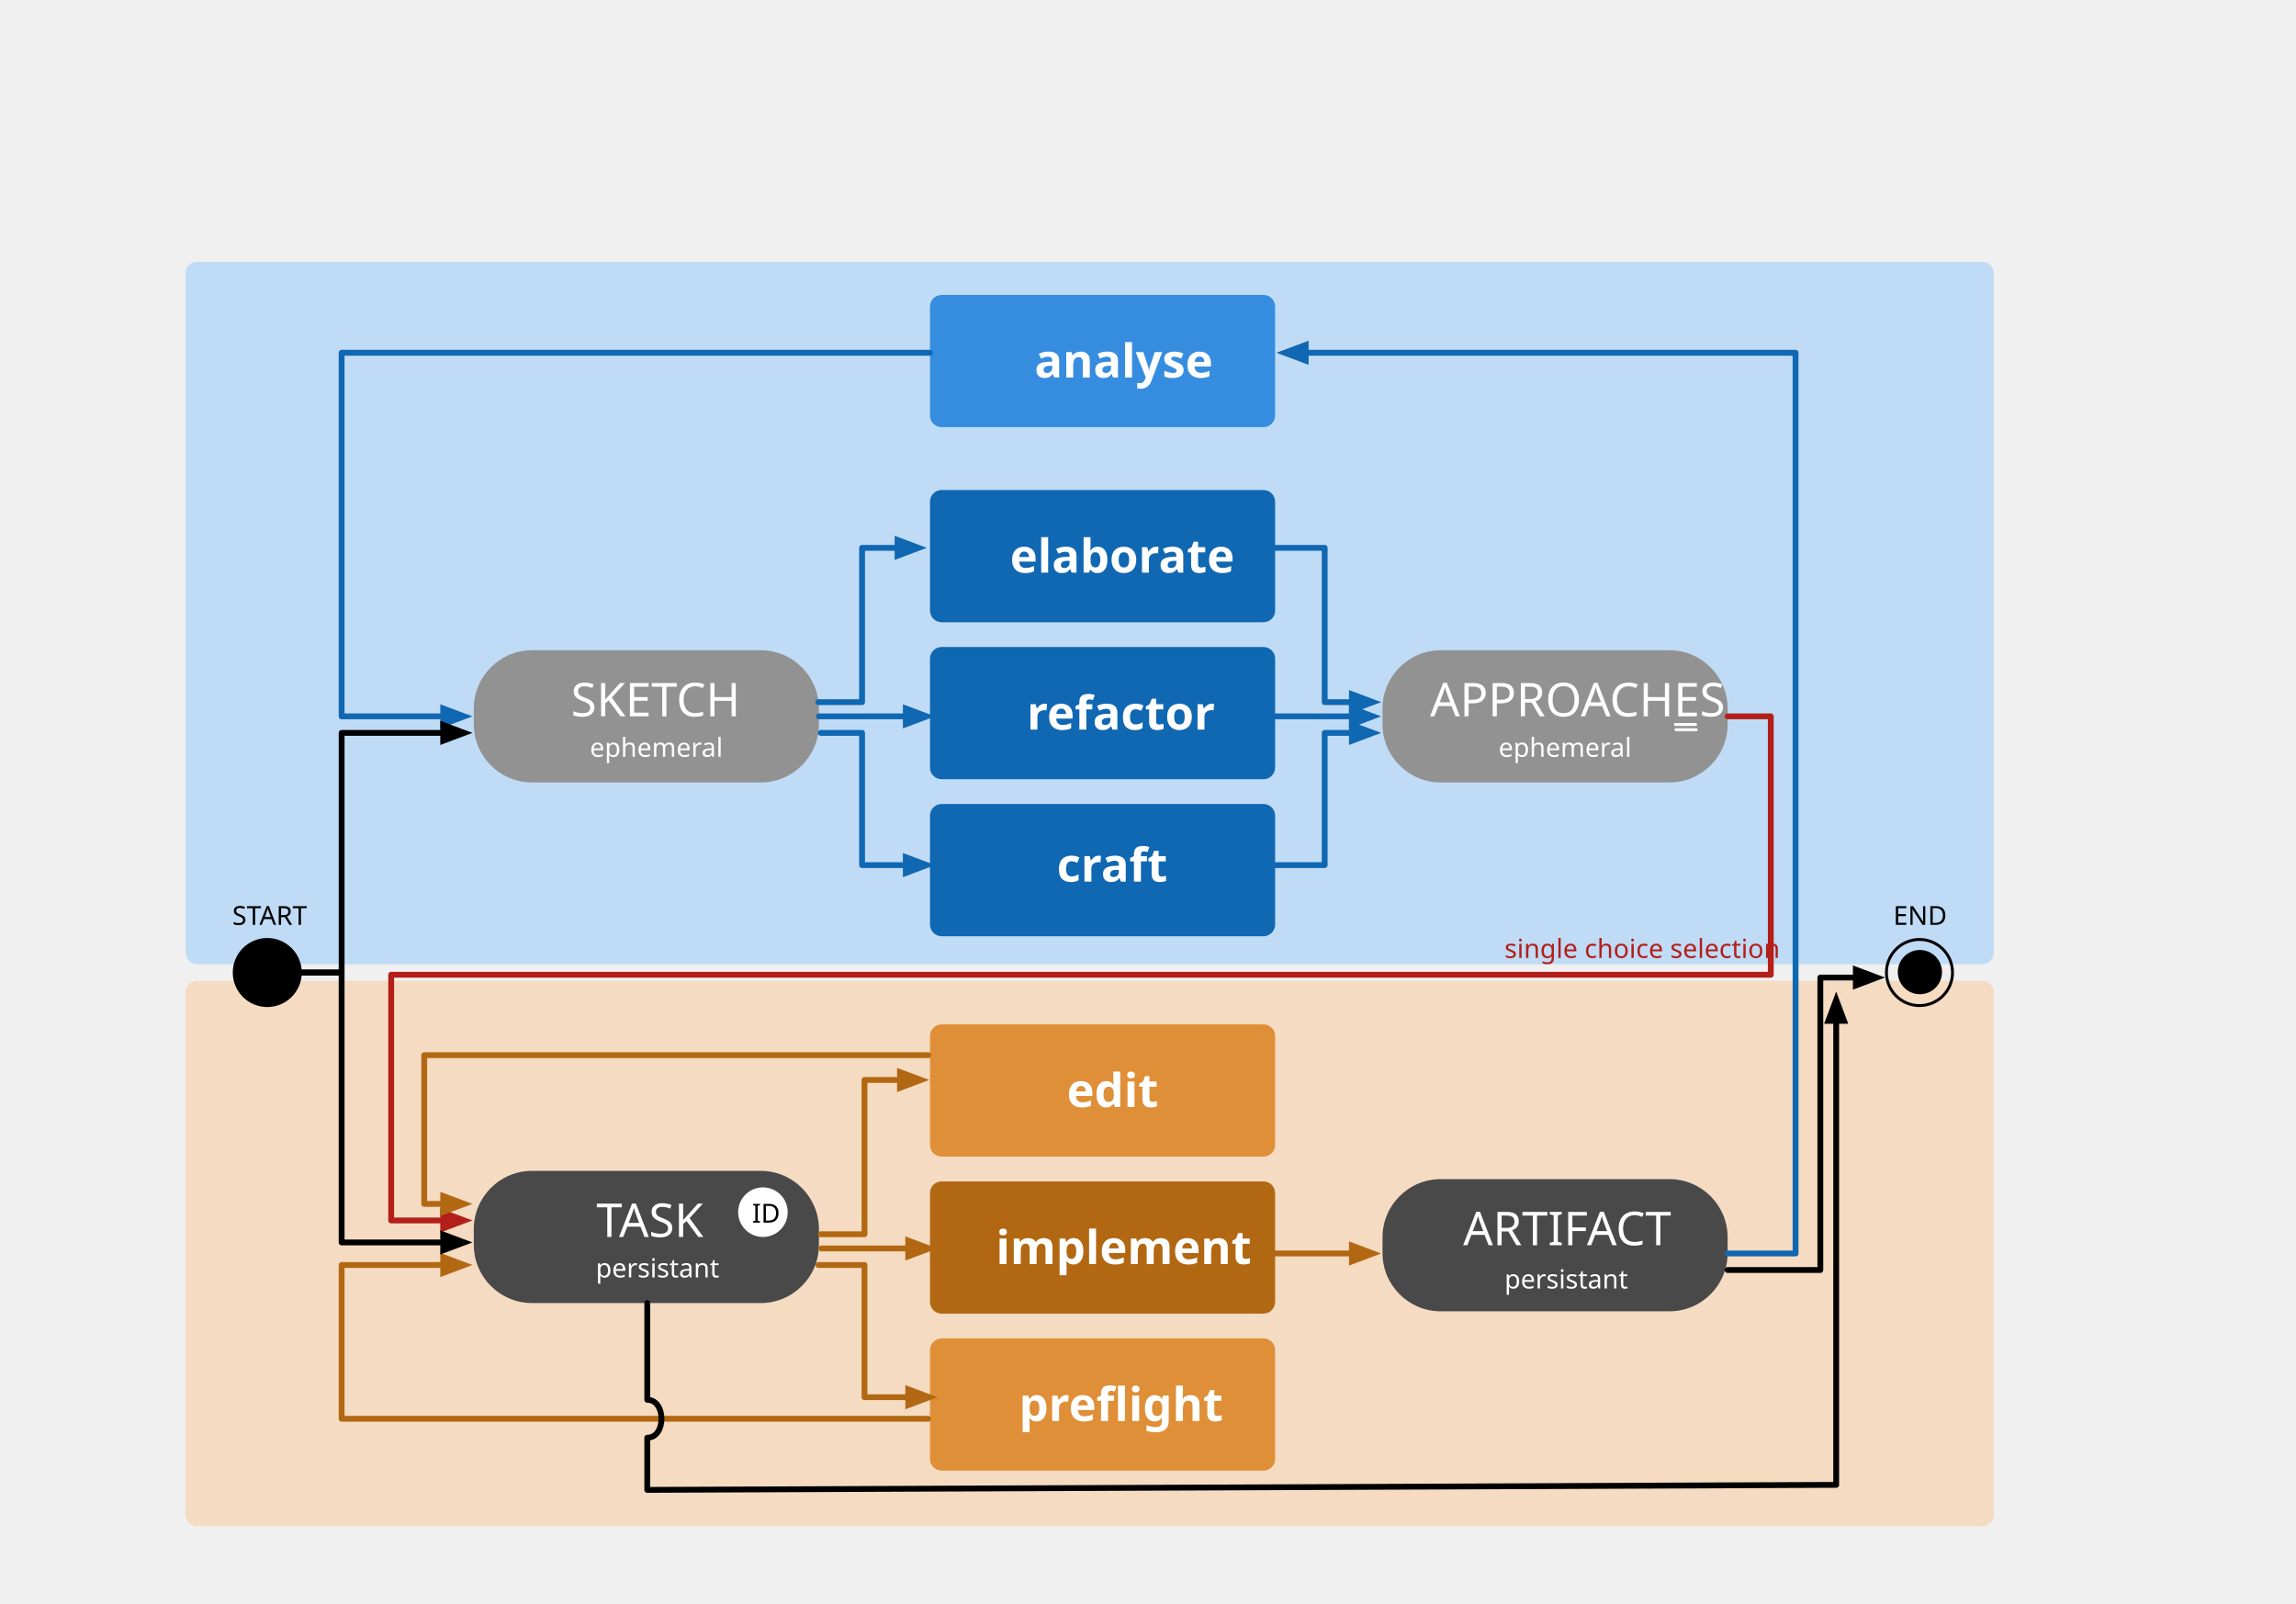
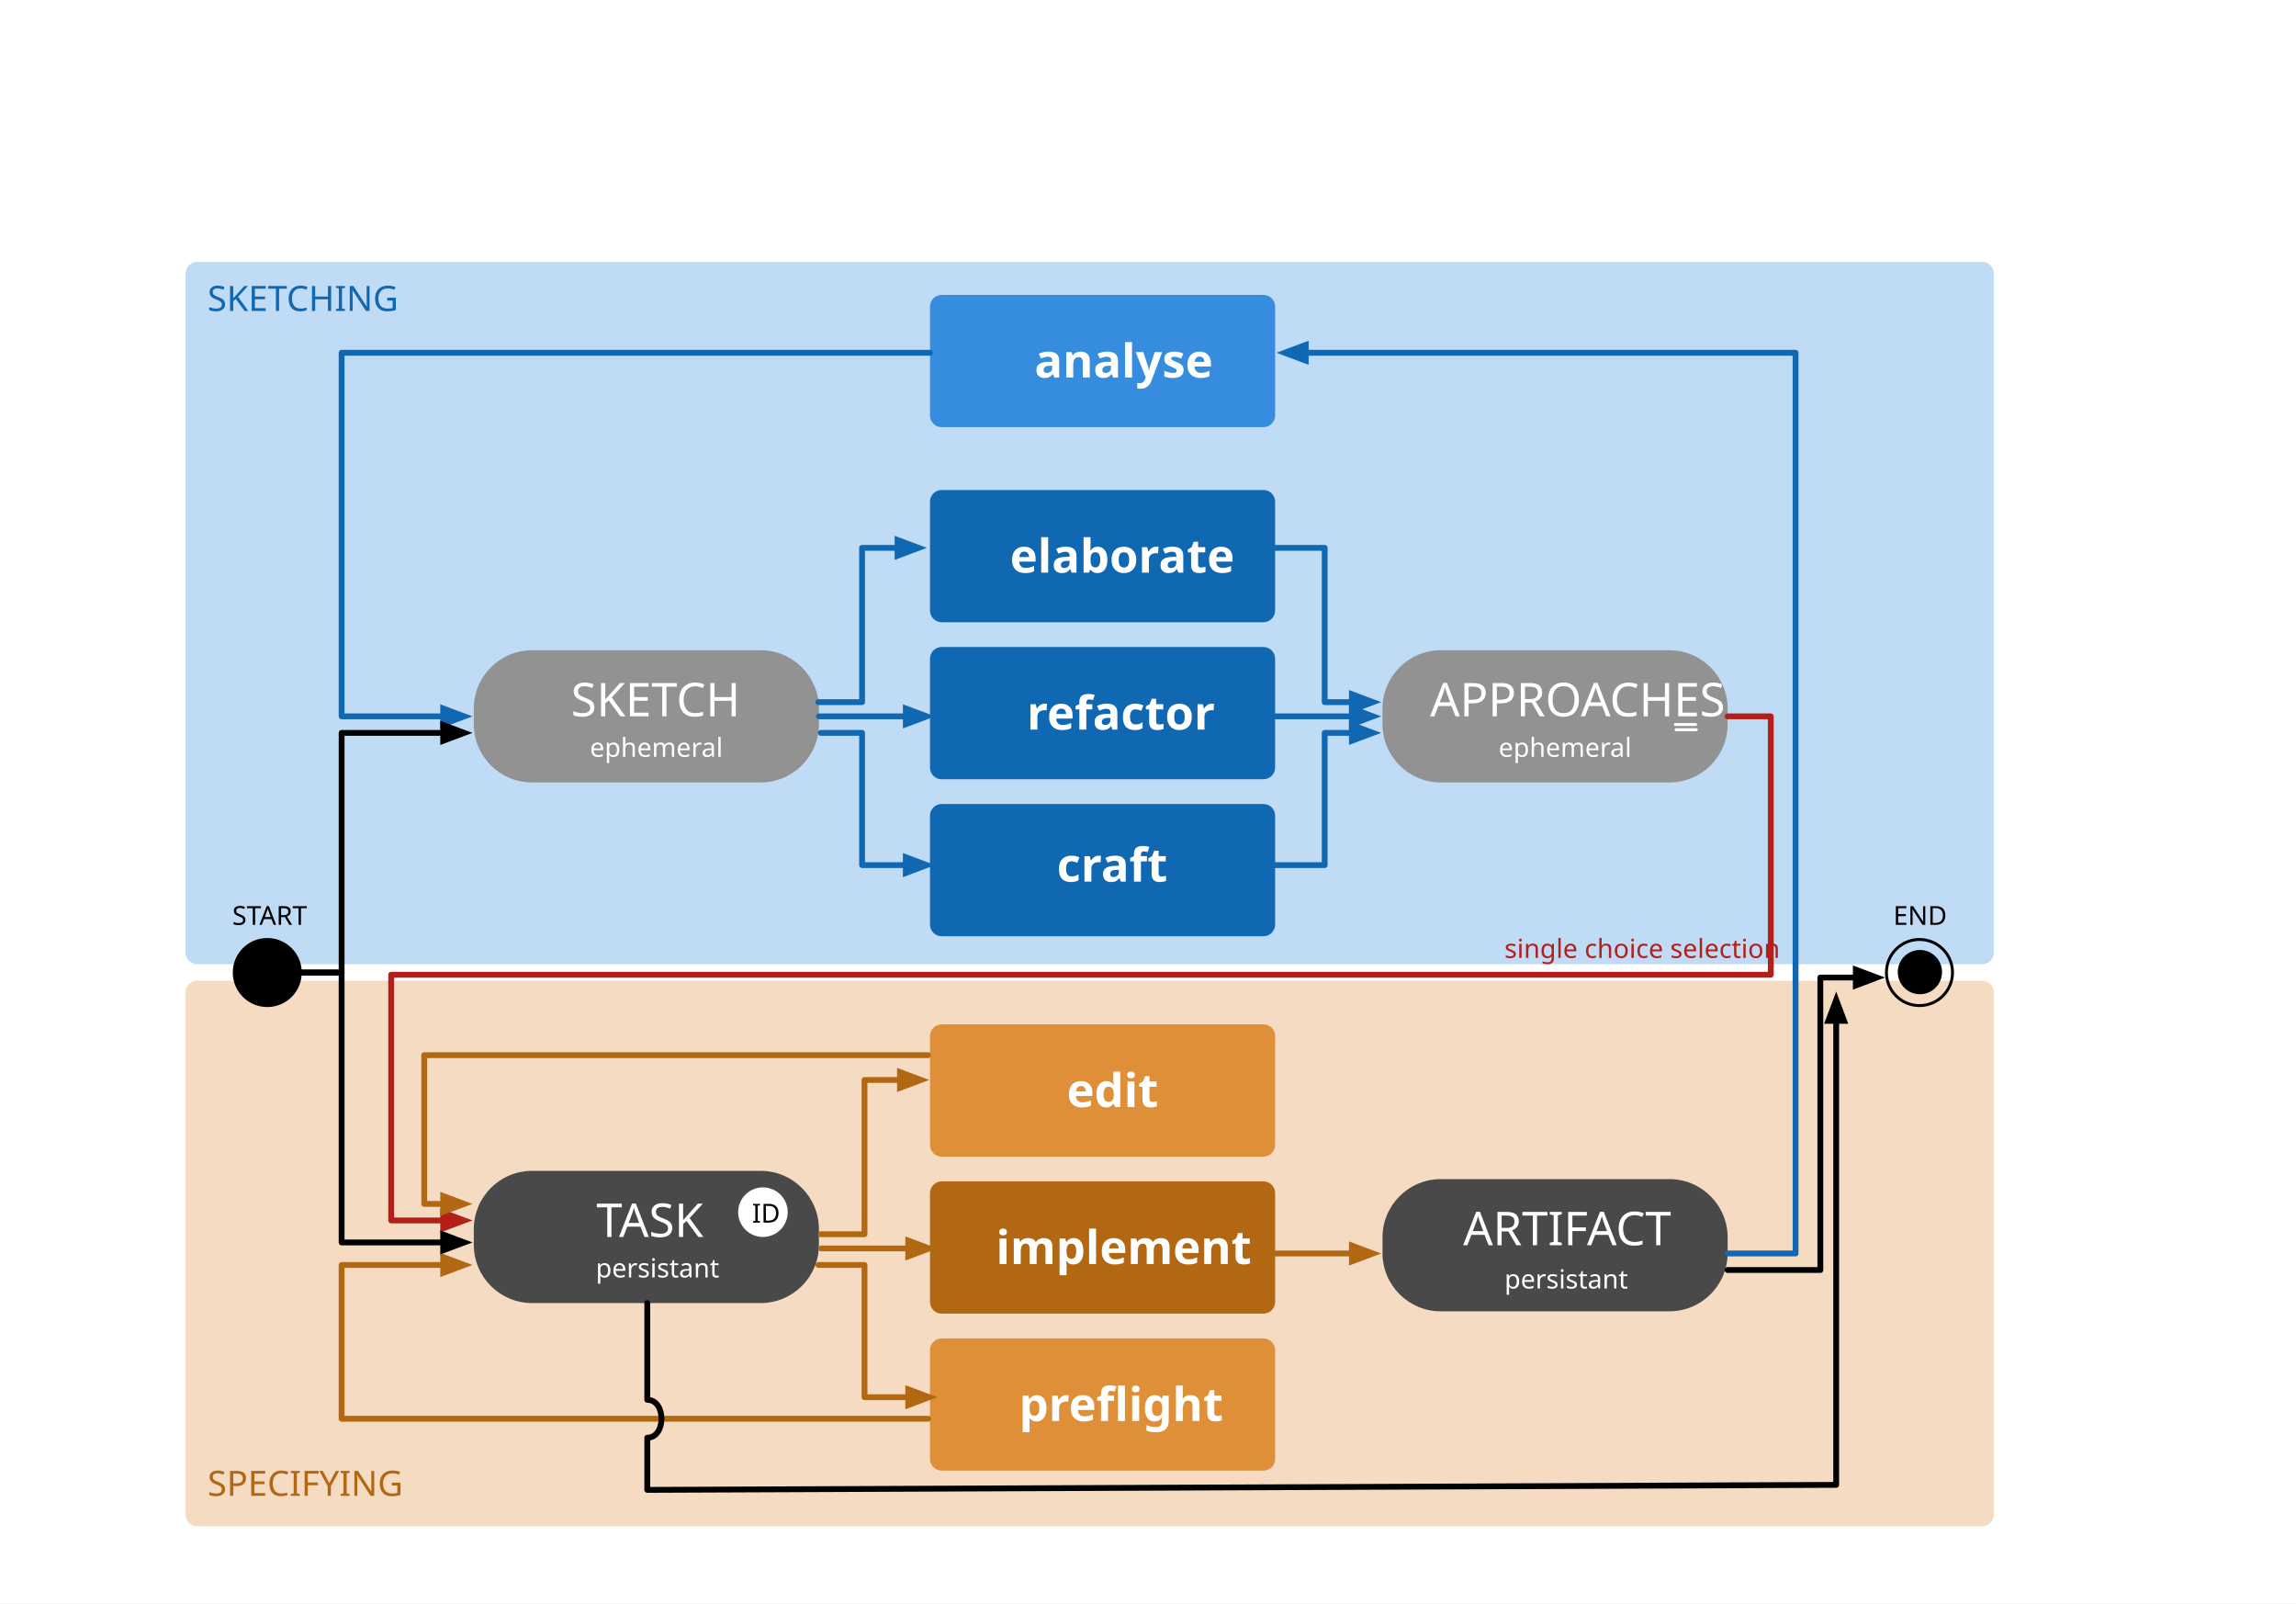
<svg xmlns="http://www.w3.org/2000/svg" version="1.1" viewBox="35.85 9.383 787.837 550.042" width="787.837" height="550.042">
  <defs>
    <marker orient="auto" overflow="visible" markerUnits="strokeWidth" id="FilledArrow_Marker" stroke-linejoin="miter" stroke-miterlimit="10" viewBox="-1 -3 6 6" markerWidth="6" markerHeight="6" color="#1067b2">
      <g>
        <path d="M 3.6 0 L 0 -1.35 L 0 1.35 Z" fill="currentColor" stroke="currentColor" stroke-width="1" />
      </g>
    </marker>
    <marker orient="auto" overflow="visible" markerUnits="strokeWidth" id="FilledArrow_Marker_2" stroke-linejoin="miter" stroke-miterlimit="10" viewBox="-1 -3 6 6" markerWidth="6" markerHeight="6" color="#b31f19">
      <g>
        <path d="M 3.6 0 L 0 -1.35 L 0 1.35 Z" fill="currentColor" stroke="currentColor" stroke-width="1" />
      </g>
    </marker>
    <marker orient="auto" overflow="visible" markerUnits="strokeWidth" id="FilledArrow_Marker_3" stroke-linejoin="miter" stroke-miterlimit="10" viewBox="-1 -3 6 6" markerWidth="6" markerHeight="6" color="#b26813">
      <g>
        <path d="M 3.6 0 L 0 -1.35 L 0 1.35 Z" fill="currentColor" stroke="currentColor" stroke-width="1" />
      </g>
    </marker>
    <marker orient="auto" overflow="visible" markerUnits="strokeWidth" id="FilledArrow_Marker_4" stroke-linejoin="miter" stroke-miterlimit="10" viewBox="-5 -3 6 6" markerWidth="6" markerHeight="6" color="#b26813">
      <g>
        <path d="M -3.6 0 L 0 1.35 L 0 -1.35 Z" fill="currentColor" stroke="currentColor" stroke-width="1" />
      </g>
    </marker>
    <marker orient="auto" overflow="visible" markerUnits="strokeWidth" id="FilledArrow_Marker_5" stroke-linejoin="miter" stroke-miterlimit="10" viewBox="-1 -3 6 6" markerWidth="6" markerHeight="6" color="black">
      <g>
        <path d="M 3.6 0 L 0 -1.35 L 0 1.35 Z" fill="currentColor" stroke="currentColor" stroke-width="1" />
      </g>
    </marker>
  </defs>
-   <g id="Canvas_1" fill="none" fill-opacity="1" stroke-opacity="1" stroke-dasharray="none" stroke="none">
+   <g id="Canvas_1" stroke-opacity="1" stroke-dasharray="none" fill-opacity="1" fill="none" stroke="none">
+     <rect fill="white" x="35.85" y="9.383" width="787.837" height="550.042" />
    <g id="Canvas_1_Content">
      <g id="Graphic_799">
        <path d="M 103.528 345.827 L 716 345.827 C 718.209 345.827 720 347.618 720 349.827 L 720 528.913 C 720 531.123 718.209 532.913 716 532.913 L 103.528 532.913 C 101.318 532.913 99.528 531.123 99.528 528.913 L 99.528 349.827 C 99.528 347.618 101.318 345.827 103.528 345.827 Z" fill="#f5dbc1" />
      </g>
      <g id="Graphic_798">
        <path d="M 103.528 99.213 L 716 99.213 C 718.209 99.213 720 101.003 720 103.213 L 720 336.158 C 720 338.367 718.209 340.158 716 340.158 L 103.528 340.158 C 101.318 340.158 99.528 338.367 99.528 336.158 L 99.528 103.213 C 99.528 101.003 101.318 99.213 103.528 99.213 Z" fill="#c0dbf5" />
      </g>
      <g id="Group_774">
        <g id="Graphic_629">
          <path d="M 218.425 232.441 L 296.85 232.441 C 307.896 232.441 316.85 241.395 316.85 252.441 L 316.85 257.795 C 316.85 268.841 307.896 277.795 296.85 277.795 L 218.425 277.795 C 207.38 277.795 198.425 268.841 198.425 257.795 L 198.425 252.441 C 198.425 241.395 207.38 232.441 218.425 232.441 Z" fill="#929292" />
        </g>
        <g id="Graphic_624">
          <rect x="226.772" y="238.11" width="61.92" height="29.2" fill="#929292" />
          <text transform="translate(231.7717 243.1102)" fill="white">
            <tspan font-family="Myriad Pro" font-size="16" fill="white" x="0" y="12" xml:space="preserve">SKETCH</tspan>
          </text>
        </g>
      </g>
      <g id="Group_767">
        <g id="Graphic_631">
          <path d="M 358.961 110.551 L 469.386 110.551 C 471.595 110.551 473.386 112.342 473.386 114.551 L 473.386 151.906 C 473.386 154.115 471.595 155.906 469.386 155.906 L 358.961 155.906 C 356.752 155.906 354.961 154.115 354.961 151.906 L 354.961 114.551 C 354.961 112.342 356.752 110.551 358.961 110.551 Z" fill="#368ddf" />
        </g>
        <g id="Graphic_628">
-           <text transform="translate(390.5118 126.8898)" fill="white">
-             <tspan font-family="Myriad Pro" font-weight="bold" font-size="16" fill="white" x=".304" y="12" xml:space="preserve">analyse</tspan>
+           <text transform="translate(390.8158 126.8898)" fill="white">
+             <tspan font-family="Myriad Pro" font-weight="bold" font-size="16" fill="white" x="61106675e-20" y="12" xml:space="preserve">analyse</tspan>
          </text>
        </g>
      </g>
      <g id="Line_639">
        <path d="M 354.961 130.394 L 153.071 130.394 L 153.071 255.118 L 187.925 255.118" marker-end="url(#FilledArrow_Marker)" stroke="#1067b2" stroke-linecap="round" stroke-linejoin="round" stroke-width="2" />
      </g>
      <g id="Group_777">
        <g id="Graphic_725">
          <path d="M 530.236 413.858 L 608.661 413.858 C 619.707 413.858 628.661 422.813 628.661 433.858 L 628.661 439.213 C 628.661 450.258 619.707 459.213 608.661 459.213 L 530.236 459.213 C 519.191 459.213 510.236 450.258 510.236 439.213 L 510.236 433.858 C 510.236 422.813 519.191 413.858 530.236 413.858 Z" fill="#494949" />
        </g>
        <g id="Graphic_726">
          <text transform="translate(537.9134 424.5276)" fill="white">
            <tspan font-family="Myriad Pro" font-size="16" fill="white" x="682121e-18" y="12" xml:space="preserve">ARTIFACT</tspan>
          </text>
        </g>
      </g>
      <g id="Group_768">
        <g id="Graphic_728">
          <path d="M 358.961 177.471 L 469.386 177.471 C 471.595 177.471 473.386 179.262 473.386 181.471 L 473.386 218.825 C 473.386 221.034 471.595 222.825 469.386 222.825 L 358.961 222.825 C 356.752 222.825 354.961 221.034 354.961 218.825 L 354.961 181.471 C 354.961 179.262 356.752 177.471 358.961 177.471 Z" fill="#1067b2" />
        </g>
        <g id="Graphic_727">
          <text transform="translate(382.4217 193.8095)" fill="white">
            <tspan font-family="Myriad Pro" font-weight="bold" font-size="16" fill="white" x="8100187e-19" y="12" xml:space="preserve">elaborate</tspan>
          </text>
        </g>
      </g>
      <g id="Line_729">
        <path d="M 316.643 250.233 L 331.654 250.233 L 331.654 197.313 L 343.831 197.313" marker-end="url(#FilledArrow_Marker)" stroke="#1067b2" stroke-linecap="round" stroke-linejoin="round" stroke-width="2" />
      </g>
      <g id="Group_769">
        <g id="Graphic_731">
          <path d="M 358.961 231.329 L 469.386 231.329 C 471.595 231.329 473.386 233.12 473.386 235.329 L 473.386 272.683 C 473.386 274.893 471.595 276.683 469.386 276.683 L 358.961 276.683 C 356.752 276.683 354.961 274.893 354.961 272.683 L 354.961 235.329 C 354.961 233.12 356.752 231.329 358.961 231.329 Z" fill="#1067b2" />
        </g>
        <g id="Graphic_730">
          <text transform="translate(388.1897 247.6677)" fill="white">
            <tspan font-family="Myriad Pro" font-weight="bold" font-size="16" fill="white" x="7744916e-19" y="12" xml:space="preserve">refactor</tspan>
          </text>
        </g>
      </g>
      <g id="Line_734">
        <line x1="316.85" y1="255.118" x2="346.665" y2="255.118" marker-end="url(#FilledArrow_Marker)" stroke="#1067b2" stroke-linecap="round" stroke-linejoin="round" stroke-width="2" />
      </g>
      <g id="Line_735">
        <path d="M 317.48 260.787 L 331.654 260.787 L 331.654 306.142 L 346.665 306.142" marker-end="url(#FilledArrow_Marker)" stroke="#1067b2" stroke-linecap="round" stroke-linejoin="round" stroke-width="2" />
      </g>
      <g id="Group_775">
        <g id="Graphic_737">
          <path d="M 530.236 232.441 L 608.661 232.441 C 619.707 232.441 628.661 241.395 628.661 252.441 L 628.661 257.795 C 628.661 268.841 619.707 277.795 608.661 277.795 L 530.236 277.795 C 519.191 277.795 510.236 268.841 510.236 257.795 L 510.236 252.441 C 510.236 241.395 519.191 232.441 530.236 232.441 Z" fill="#929292" />
        </g>
        <g id="Graphic_736">
          <text transform="translate(526.5748 243.1102)" fill="white">
            <tspan font-family="Myriad Pro" font-size="16" fill="white" x="0" y="12" xml:space="preserve">APPROACHES</tspan>
          </text>
        </g>
      </g>
      <g id="Line_738">
        <path d="M 473.386 197.313 L 490.394 197.313 L 490.394 250.233 L 499.736 250.233" marker-end="url(#FilledArrow_Marker)" stroke="#1067b2" stroke-linecap="round" stroke-linejoin="round" stroke-width="2" />
      </g>
      <g id="Line_739">
        <line x1="473.386" y1="255.118" x2="499.736" y2="255.118" marker-end="url(#FilledArrow_Marker)" stroke="#1067b2" stroke-linecap="round" stroke-linejoin="round" stroke-width="2" />
      </g>
      <g id="Line_740">
        <path d="M 473.386 306.142 L 490.394 306.142 L 490.394 260.787 L 499.736 260.787" marker-end="url(#FilledArrow_Marker)" stroke="#1067b2" stroke-linecap="round" stroke-linejoin="round" stroke-width="2" />
      </g>
      <g id="Group_776">
        <g id="Graphic_742">
          <path d="M 218.425 411.024 L 296.85 411.024 C 307.896 411.024 316.85 419.978 316.85 431.024 L 316.85 436.378 C 316.85 447.424 307.896 456.378 296.85 456.378 L 218.425 456.378 C 207.38 456.378 198.425 447.424 198.425 436.378 L 198.425 431.024 C 198.425 419.978 207.38 411.024 218.425 411.024 Z" fill="#494949" />
        </g>
        <g id="Graphic_741">
          <text transform="translate(240.4943 421.6929)" fill="white">
            <tspan font-family="Myriad Pro" font-size="16" fill="white" x="0" y="12" xml:space="preserve">TASK</tspan>
          </text>
        </g>
      </g>
      <g id="Line_743">
        <path d="M 628.661 255.118 L 643.465 255.118 L 643.465 343.743 L 170.079 343.743 L 170.079 428.031 L 187.925 428.031" marker-end="url(#FilledArrow_Marker_2)" stroke="#b31f19" stroke-linecap="round" stroke-linejoin="round" stroke-width="2" />
      </g>
      <g id="Group_771">
        <g id="Graphic_749">
          <path d="M 358.961 360.784 L 469.386 360.784 C 471.595 360.784 473.386 362.575 473.386 364.784 L 473.386 402.138 C 473.386 404.348 471.595 406.138 469.386 406.138 L 358.961 406.138 C 356.752 406.138 354.961 404.348 354.961 402.138 L 354.961 364.784 C 354.961 362.575 356.752 360.784 358.961 360.784 Z" fill="#df8f37" />
        </g>
        <g id="Graphic_748">
          <text transform="translate(401.9097 377.1227)" fill="white">
            <tspan font-family="Myriad Pro" font-weight="bold" font-size="16" fill="white" x="0" y="12" xml:space="preserve">edit</tspan>
          </text>
        </g>
      </g>
      <g id="Group_772">
        <g id="Graphic_747">
          <path d="M 358.961 414.642 L 469.386 414.642 C 471.595 414.642 473.386 416.433 473.386 418.642 L 473.386 455.997 C 473.386 458.206 471.595 459.997 469.386 459.997 L 358.961 459.997 C 356.752 459.997 354.961 458.206 354.961 455.997 L 354.961 418.642 C 354.961 416.433 356.752 414.642 358.961 414.642 Z" fill="#b26813" />
        </g>
        <g id="Graphic_746">
          <text transform="translate(377.5897 430.9809)" fill="white">
            <tspan font-family="Myriad Pro" font-weight="bold" font-size="16" fill="white" x="0" y="12" xml:space="preserve">implement</tspan>
          </text>
        </g>
      </g>
      <g id="Group_773">
        <g id="Graphic_745">
          <path d="M 358.961 468.501 L 469.386 468.501 C 471.595 468.501 473.386 470.291 473.386 472.501 L 473.386 509.855 C 473.386 512.064 471.595 513.855 469.386 513.855 L 358.961 513.855 C 356.752 513.855 354.961 512.064 354.961 509.855 L 354.961 472.501 C 354.961 470.291 356.752 468.501 358.961 468.501 Z" fill="#df8f37" />
        </g>
        <g id="Graphic_744">
          <text transform="translate(385.5097 484.8392)" fill="white">
            <tspan font-family="Myriad Pro" font-weight="bold" font-size="16" fill="white" x="0" y="12" xml:space="preserve">preflight</tspan>
          </text>
        </g>
      </g>
      <g id="Line_755">
        <line x1="473.386" y1="439.37" x2="499.736" y2="439.37" marker-end="url(#FilledArrow_Marker_3)" stroke="#b26813" stroke-linecap="round" stroke-linejoin="round" stroke-width="2" />
      </g>
      <g id="Line_756">
        <path d="M 628.661 439.37 L 651.968 439.37 L 651.968 130.394 L 483.886 130.394" marker-end="url(#FilledArrow_Marker)" stroke="#1067b2" stroke-linecap="round" stroke-linejoin="round" stroke-width="2" />
      </g>
      <g id="Group_770">
        <g id="Graphic_733">
          <path d="M 358.961 285.187 L 469.386 285.187 C 471.595 285.187 473.386 286.978 473.386 289.187 L 473.386 326.542 C 473.386 328.751 471.595 330.542 469.386 330.542 L 358.961 330.542 C 356.752 330.542 354.961 328.751 354.961 326.542 L 354.961 289.187 C 354.961 286.978 356.752 285.187 358.961 285.187 Z" fill="#1067b2" />
        </g>
        <g id="Graphic_758">
          <text transform="translate(398.4936 299.8032)" fill="white">
            <tspan font-family="Myriad Pro" font-weight="bold" font-size="16" fill="white" x="6430412e-19" y="12" xml:space="preserve">craft</tspan>
          </text>
        </g>
      </g>
      <g id="Line_761">
        <path d="M 354.331 496.063 L 153.071 496.063 L 153.071 443.317 L 187.925 443.317" marker-end="url(#FilledArrow_Marker_3)" stroke="#b26813" stroke-linecap="round" stroke-linejoin="round" stroke-width="2" />
      </g>
      <g id="Line_763">
        <path d="M 187.925 422.362 L 181.417 422.362 L 181.417 371.339 L 354.331 371.339" marker-start="url(#FilledArrow_Marker_4)" stroke="#b26813" stroke-linecap="round" stroke-linejoin="round" stroke-width="2" />
      </g>
      <g id="Line_780">
        <path d="M 317.48 432.762 L 332.491 432.762 L 332.491 379.843 L 344.668 379.843" marker-end="url(#FilledArrow_Marker_3)" stroke="#b26813" stroke-linecap="round" stroke-linejoin="round" stroke-width="2" />
      </g>
      <g id="Line_779">
        <line x1="317.688" y1="437.647" x2="347.503" y2="437.647" marker-end="url(#FilledArrow_Marker_3)" stroke="#b26813" stroke-linecap="round" stroke-linejoin="round" stroke-width="2" />
      </g>
      <g id="Line_778">
        <path d="M 316.643 443.317 L 332.491 443.317 L 332.491 488.671 L 347.503 488.671" marker-end="url(#FilledArrow_Marker_3)" stroke="#b26813" stroke-linecap="round" stroke-linejoin="round" stroke-width="2" />
      </g>
      <g id="Graphic_781">
        <text transform="translate(238.242 261.9953)" fill="white">
          <tspan font-family="Myriad Pro" font-size="9" fill="white" x="0" y="7" xml:space="preserve">ephemeral</tspan>
        </text>
      </g>
      <g id="Graphic_782">
        <text transform="translate(550.053 261.9953)" fill="white">
          <tspan font-family="Myriad Pro" font-size="9" fill="white" x="0" y="7" xml:space="preserve">ephemeral</tspan>
        </text>
      </g>
      <g id="Graphic_783">
        <text transform="translate(240.2756 440.578)" fill="white">
          <tspan font-family="Myriad Pro" font-size="9" fill="white" x="14566126e-20" y="7" xml:space="preserve">persistant</tspan>
        </text>
      </g>
      <g id="Graphic_784">
        <text transform="translate(552.0866 444.3701)" fill="white">
          <tspan font-family="Myriad Pro" font-size="9" fill="white" x="14566126e-20" y="7" xml:space="preserve">persistant</tspan>
        </text>
      </g>
      <g id="Line_785">
        <path d="M 138.898 342.992 L 153.071 342.992 L 153.071 260.787 L 187.925 260.787" marker-end="url(#FilledArrow_Marker_5)" stroke="black" stroke-linecap="round" stroke-linejoin="round" stroke-width="2" />
      </g>
      <g id="Graphic_786">
        <circle cx="127.559" cy="342.992" r="11.339" fill="black" />
        <circle cx="127.559" cy="342.992" r="11.339" stroke="black" stroke-linecap="round" stroke-linejoin="round" stroke-width="1" />
      </g>
      <g id="Line_788">
        <path d="M 628.661 445.039 L 660.472 445.039 L 660.472 344.715 L 672.65 344.715" marker-end="url(#FilledArrow_Marker_5)" stroke="black" stroke-linecap="round" stroke-linejoin="round" stroke-width="2" />
      </g>
      <g id="Group_791">
        <g id="Graphic_787">
          <circle cx="694.488" cy="342.992" r="11.339" stroke="black" stroke-linecap="round" stroke-linejoin="round" stroke-width="1" />
        </g>
        <g id="Graphic_789">
          <circle cx="694.633" cy="342.847" r="7.087" fill="black" />
          <circle cx="694.633" cy="342.847" r="7.087" stroke="black" stroke-linecap="round" stroke-linejoin="round" stroke-width="1" />
        </g>
      </g>
      <g id="Line_790">
        <path d="M 138.898 342.992 L 153.071 342.992 L 153.071 435.578 L 187.925 435.578" marker-end="url(#FilledArrow_Marker_5)" stroke="black" stroke-linecap="round" stroke-linejoin="round" stroke-width="2" />
      </g>
      <g id="Graphic_792">
        <text transform="translate(552.0866 330.9843)" fill="#b31f19">
          <tspan font-family="Myriad Pro" font-size="9" fill="#b31f19" x="0" y="7" xml:space="preserve">single choice selection</tspan>
        </text>
      </g>
      <g id="Line_793">
        <line x1="610.721" y1="257.91" x2="617.679" y2="257.91" stroke="white" stroke-linecap="round" stroke-linejoin="round" stroke-width="1" />
      </g>
      <g id="Line_794">
        <line x1="610.951" y1="259.703" x2="617.909" y2="259.703" stroke="white" stroke-linecap="round" stroke-linejoin="round" stroke-width="1" />
      </g>
      <g id="Group_797">
        <g id="Graphic_796">
          <circle cx="297.638" cy="425.197" r="8.504" fill="white" />
        </g>
        <g id="Graphic_795">
          <text transform="translate(293.9224 421.7771)" fill="black">
            <tspan font-family="Myriad Pro" font-size="9" fill="black" x="2184919e-19" y="7" xml:space="preserve">ID</tspan>
          </text>
        </g>
      </g>
      <g id="Graphic_800">
        <text transform="translate(115.5512 319.6457)" fill="black">
          <tspan font-family="Myriad Pro" font-size="9" fill="black" x="35171865e-20" y="7" xml:space="preserve">START</tspan>
        </text>
      </g>
      <g id="Graphic_801">
        <text transform="translate(685.5043 319.6457)" fill="black">
          <tspan font-family="Myriad Pro" font-size="9" fill="black" x="0" y="7" xml:space="preserve">END</tspan>
        </text>
      </g>
      <g id="Line_802">
        <path d="M 257.953 456.378 L 257.953 489.563 C 264.453 489.563 264.453 502.563 257.953 502.563 L 257.953 520.463 L 665.911 518.74 L 665.911 359.571" marker-end="url(#FilledArrow_Marker_5)" stroke="black" stroke-linecap="round" stroke-linejoin="round" stroke-width="2" />
      </g>
+       <g id="Graphic_803">
+         <text transform="translate(107.0473 107.0473)" fill="#1067b2">
+           <tspan font-family="Myriad Pro" font-size="12" fill="#1067b2" x="0" y="9" xml:space="preserve">SKETCHING</tspan>
+         </text>
+       </g>
+       <g id="Graphic_804">
+         <text transform="translate(107.0473 513.5134)" fill="#b26813">
+           <tspan font-family="Myriad Pro" font-size="12" fill="#b26813" x="0" y="9" xml:space="preserve">SPECIFYING</tspan>
+         </text>
+       </g>
    </g>
  </g>
</svg>
